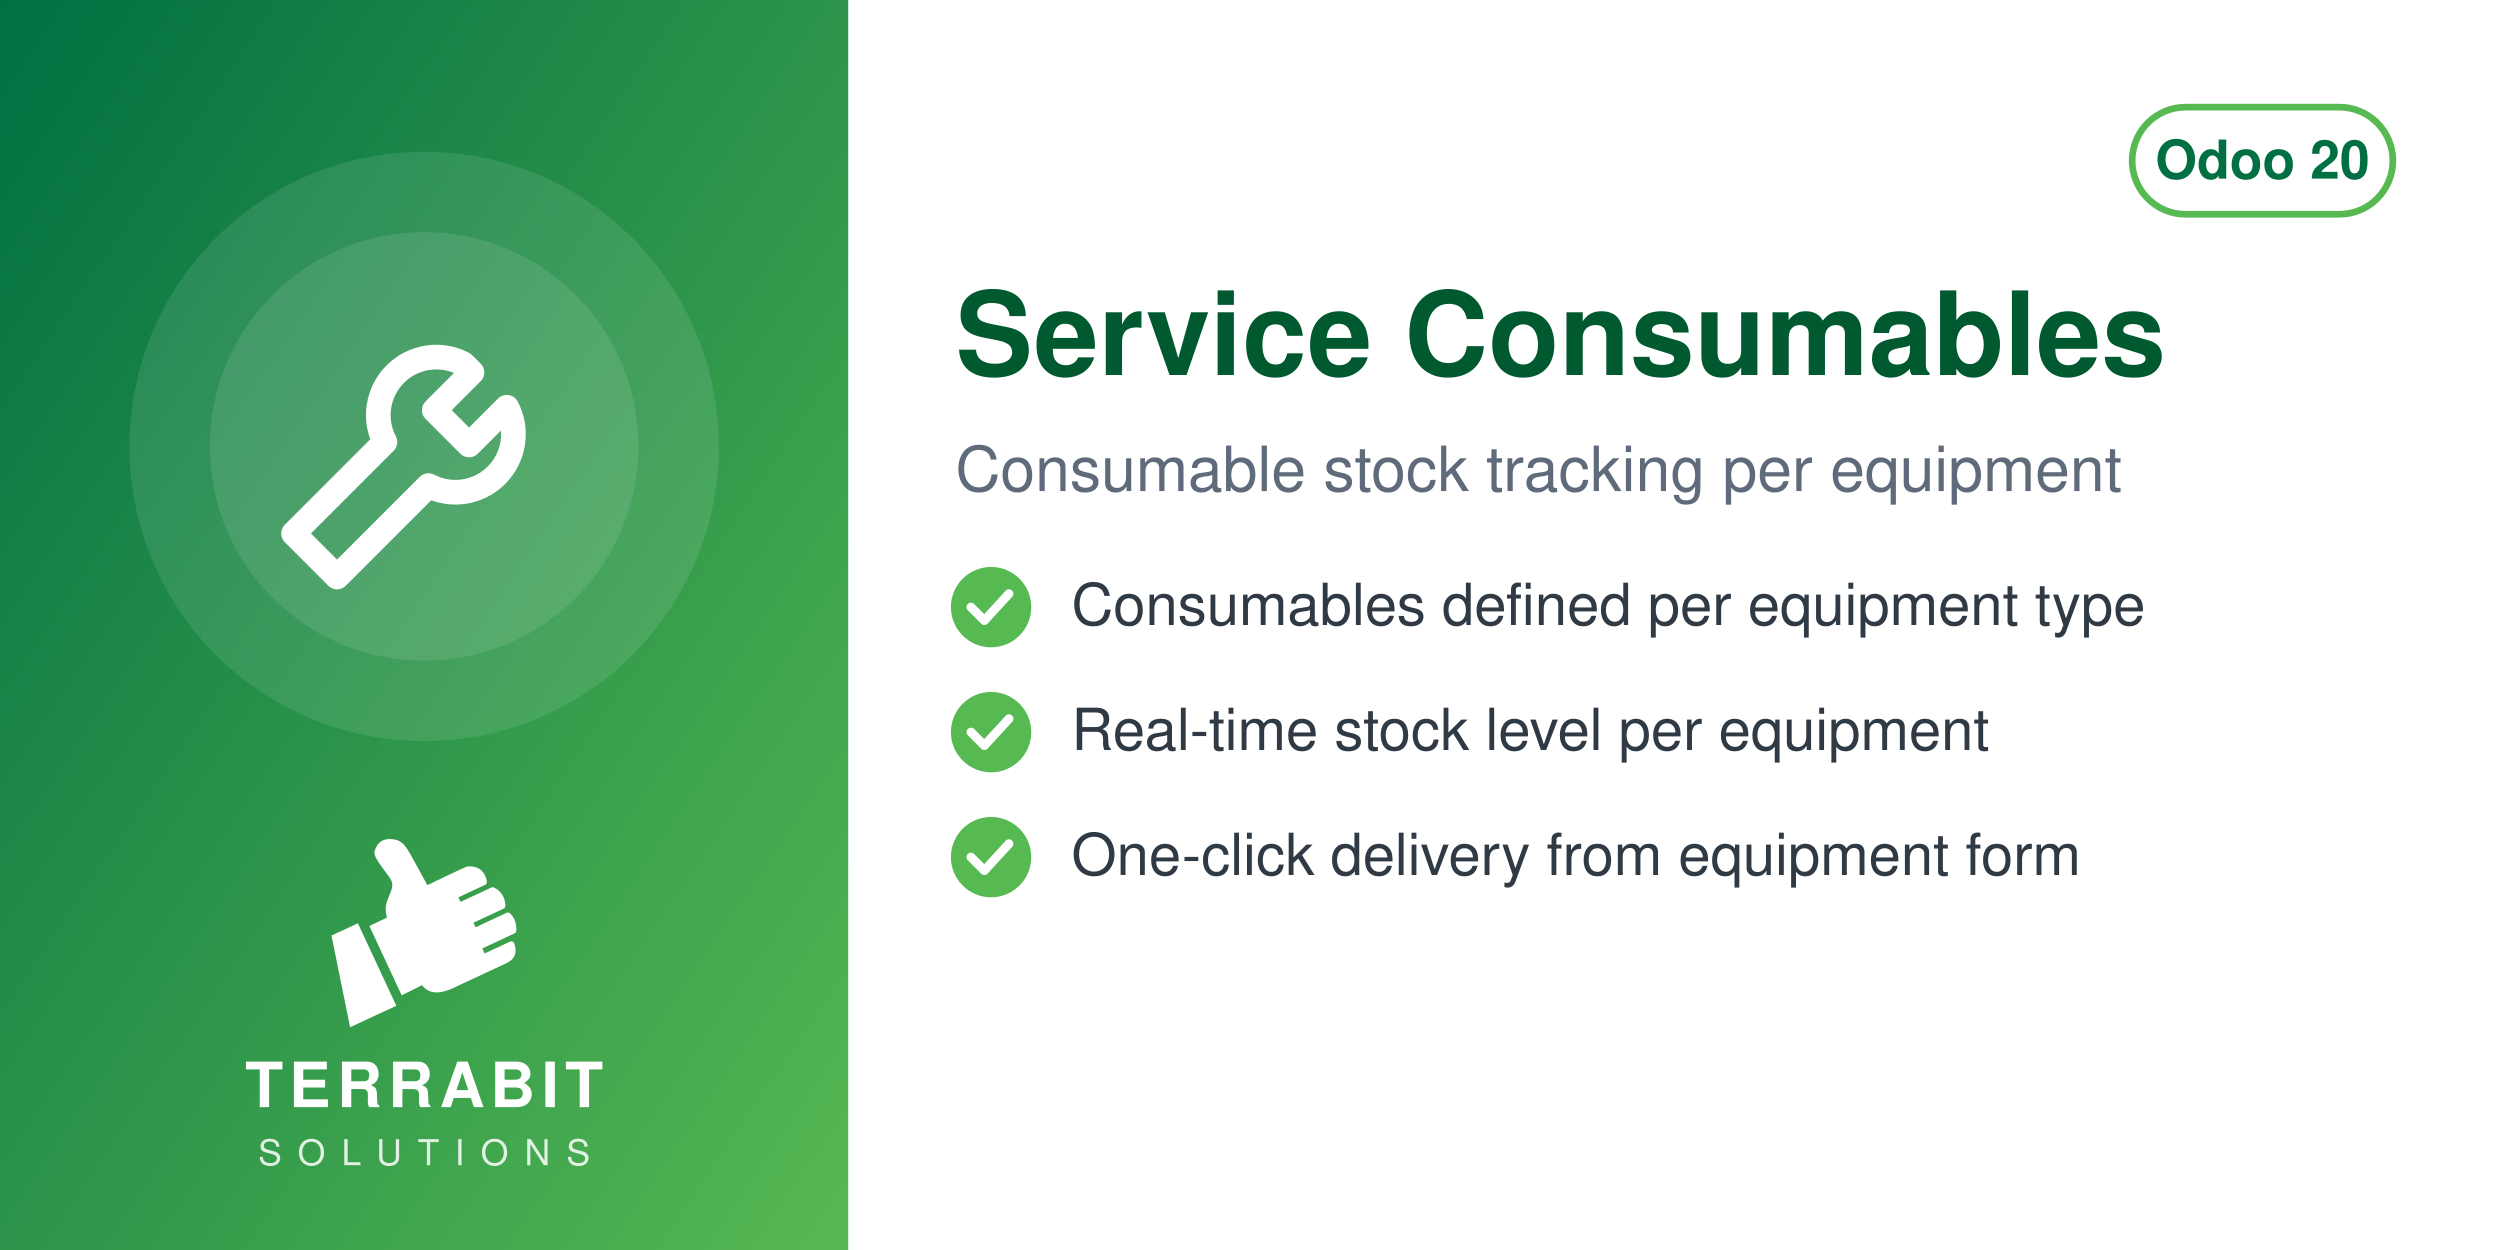
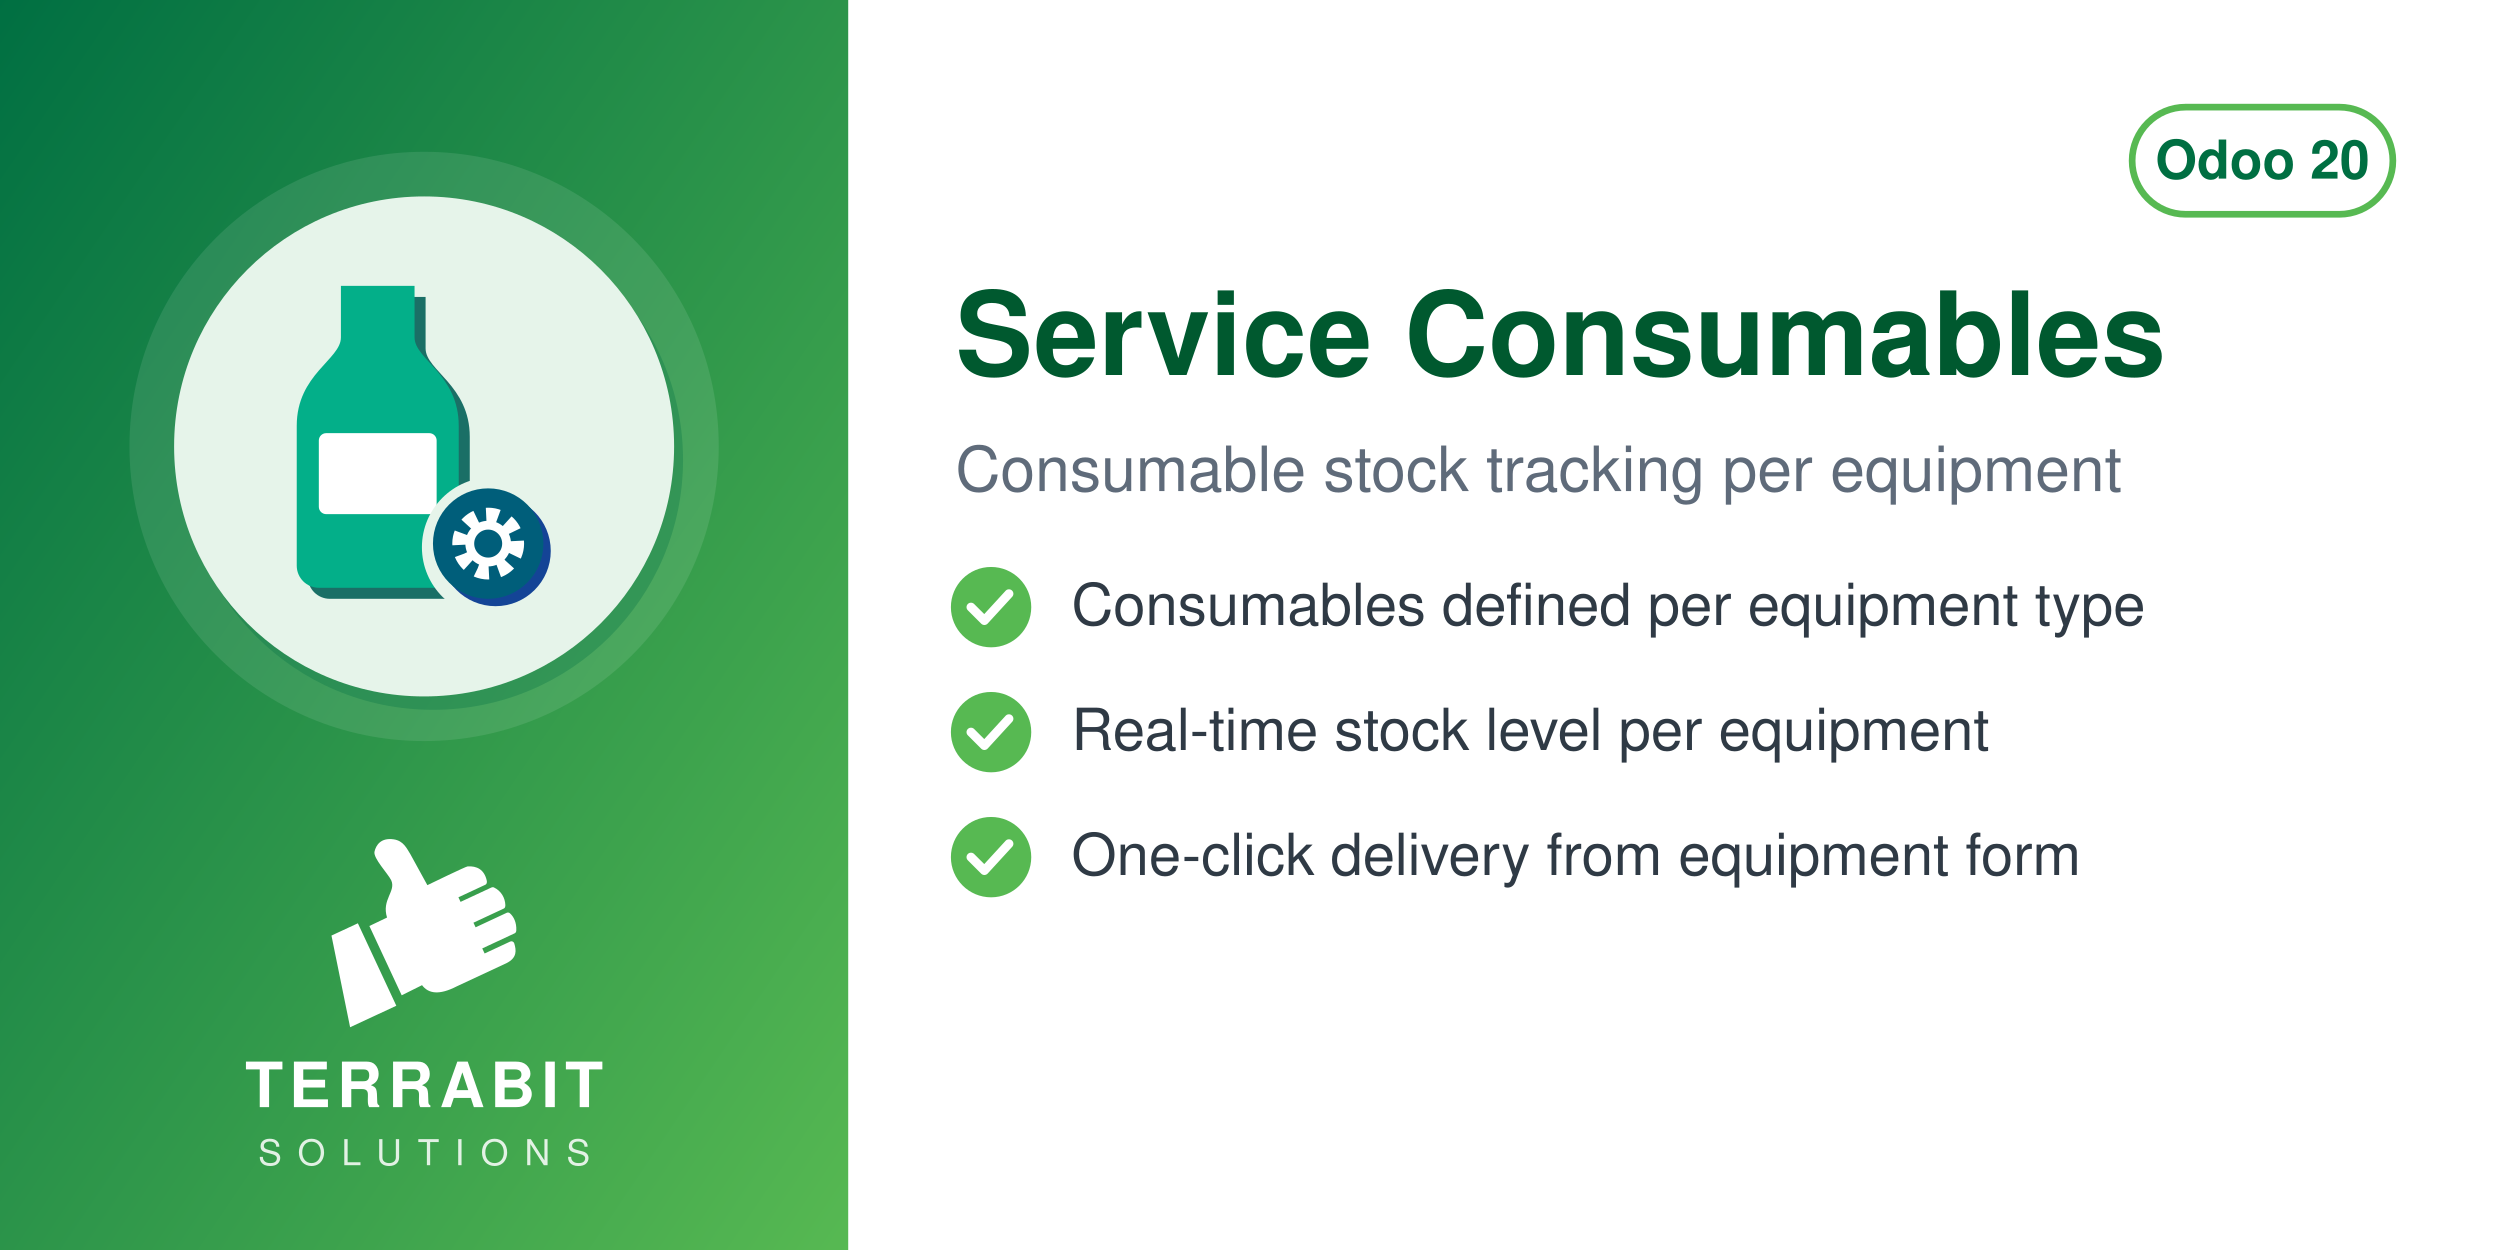
<svg xmlns="http://www.w3.org/2000/svg" width="560" height="280" viewBox="0 0 560 280">
  <defs>
    <linearGradient id="g" x1="0" y1="0" x2="1" y2="1">
      <stop offset="0" stop-color="#006F42" />
      <stop offset="1" stop-color="#57B952" />
    </linearGradient>
  </defs>
  <rect width="560" height="280" fill="#FFFFFF" />
  <rect width="190" height="280" fill="url(#g)" />
  <circle cx="95.0" cy="100" r="66" fill="white" opacity="0.10" />
-   <circle cx="95.0" cy="100" r="48" fill="white" opacity="0.10" />
-   <svg x="56.0" y="61.0" width="78" height="78" viewBox="0 0 24 24">
-     <g fill="none" stroke="white" stroke-width="1.7" stroke-linecap="round" stroke-linejoin="round">
-       <path d="M14.7 6.3a4 4 0 0 0-5.4 5.4L3 18l3 3 6.3-6.3a4 4 0 0 0 5.4-5.4l-2.6 2.6-2.4-2.4 2.6-2.6z" />
+   <circle cx="97.0" cy="103" r="56" fill="#006F42" opacity="0.30" />
+   <circle cx="95.0" cy="100" r="56" fill="#E6F4EA" />
+   <svg x="54.0" y="59.0" width="82" height="82" viewBox="0 0 100 100" preserveAspectRatio="xMidYMid meet">
+     <g transform="translate(-8.93,0.11) scale(1.0057)">
+       <defs>
+         <mask id="mi-cut" maskUnits="userSpaceOnUse" x="-20" y="-20" width="140" height="140">
+           <rect x="-20" y="-20" width="140" height="140" fill="#fff" />
+           <circle cx="77" cy="77" r="19" fill="#000" />
+         </mask>
+       </defs>
+       <g mask="url(#mi-cut)">
+         <g transform="translate(3,3)" fill="#1A6F66">
+           <path d="M36,6 h20 v14 c0,6 12,10 12,24 v38 a6,6 0 0 1 -6,6 h-32 a6,6 0 0 1 -6,-6 v-38 c0,-14 12,-18 12,-24z" />
+         </g>
+         <g fill="#03AF89">
+           <path d="M36,6 h20 v14 c0,6 12,10 12,24 v38 a6,6 0 0 1 -6,6 h-32 a6,6 0 0 1 -6,-6 v-38 c0,-14 12,-18 12,-24z" />
+         </g>
+         <rect x="30" y="46" width="32" height="22" rx="2" fill="#FFFFFF" />
+       </g>
+       <circle cx="78" cy="78" r="15" fill="#144496" />
+       <circle cx="76" cy="76" r="15" fill="#005E7A" />
+       <circle cx="76" cy="76" r="7.5" fill="none" stroke="#FFFFFF" stroke-width="4.5" stroke-dasharray="3.2 2.6" />
+       <circle cx="76" cy="76" r="5" fill="none" stroke="#FFFFFF" stroke-width="2.4" />
    </g>
  </svg>
  <svg x="72.0" y="186" width="46" height="46" viewBox="4045 2535 3400 3400" preserveAspectRatio="xMidYMid meet">
    <path fill="#FFFFFF" d="M4648.32 4073.59l636.59 1365.17 -765.09 355.96 -308.63 -1517.87 437.13 -203.26zm725.61 1192.32l336.75 -167.88c105.65,140.85 282.69,170.72 576.82,18.8l819.92 -382.33c181.4,-90.13 164.26,-214.57 130.07,-328.43 -4.28,-14.25 -13.68,-24.81 -27.34,-30.7 -13.67,-5.89 -27.61,-5.11 -41.09,1.18l-422.32 196.93 -39.04 -83.72 538.07 -250.91c16.64,-7.76 24.7,-27.69 25.58,-46.04 6.48,-134.33 -44.36,-230.89 -105.84,-285.23 -15.2,-13.44 -35.71,-15.59 -54.12,-7l-513.92 239.64 -35.6 -76.34 506.31 -236.1c17.69,-8.25 22.52,-36.93 21.83,-56.45 -4.1,-117.31 -67.62,-232.74 -187.72,-290.66 -13.94,-6.72 -28.64,-6.36 -42.69,0.19l-511.21 238.38 -35.37 -75.86 448.98 -209.36c20.44,-9.53 25.81,-42.28 21.02,-64.32 -41.02,-189.07 -167.92,-247.8 -318.14,-237.87 -29.39,1.94 -589.86,273.16 -665.95,310.54l-281.84 -513.57c-59.06,-93.13 -112.7,-221.7 -276.47,-245.13 -211.24,-30.22 -291.56,94.38 -316.89,203.13 -25.32,108.75 223.84,365.99 276.05,473.69 85.52,184.27 -161.86,318.11 -68.41,617.99l-292.54 139.94 535.09 1147.51z" />
  </svg>
  <text x="95.0" y="248" text-anchor="middle" font-family="Helvetica,Arial,sans-serif" font-size="14" font-weight="800" letter-spacing="1.4" fill="white">TERRABIT</text>
  <text x="95.0" y="261" text-anchor="middle" font-family="Helvetica,Arial,sans-serif" font-size="8" font-weight="500" letter-spacing="3.6" fill="white" opacity="0.85">SOLUTIONS</text>
  <g>
    <rect x="477.6" y="24" width="58.4" height="24" rx="12" fill="none" stroke="#57B952" stroke-width="1.5" />
    <text x="506.8" y="40" text-anchor="middle" font-family="Helvetica,Arial,sans-serif" font-size="12" font-weight="700" fill="#006F42">Odoo 20</text>
  </g>
  <text x="214" y="84" font-family="Helvetica,Arial,sans-serif" font-size="26" font-weight="700" fill="#00592F">Service Consumables</text>
  <text x="214" y="110" font-family="Helvetica,Arial,sans-serif" font-size="14" fill="#5F6B7A">Consumable stock tracking per equipment</text>
  <circle cx="222" cy="136" r="9" fill="#57B952" />
  <path d="M217.5 136 l3 3 l5.5 -6" fill="none" stroke="white" stroke-width="2" stroke-linecap="round" stroke-linejoin="round" />
  <text x="240" y="140" font-family="Helvetica,Arial,sans-serif" font-size="13" fill="#2F3A45">Consumables defined per equipment type</text>
  <circle cx="222" cy="164" r="9" fill="#57B952" />
  <path d="M217.5 164 l3 3 l5.5 -6" fill="none" stroke="white" stroke-width="2" stroke-linecap="round" stroke-linejoin="round" />
  <text x="240" y="168" font-family="Helvetica,Arial,sans-serif" font-size="13" fill="#2F3A45">Real-time stock level per equipment</text>
  <circle cx="222" cy="192" r="9" fill="#57B952" />
  <path d="M217.5 192 l3 3 l5.5 -6" fill="none" stroke="white" stroke-width="2" stroke-linecap="round" stroke-linejoin="round" />
  <text x="240" y="196" font-family="Helvetica,Arial,sans-serif" font-size="13" fill="#2F3A45">One-click delivery from equipment form</text>
</svg>
